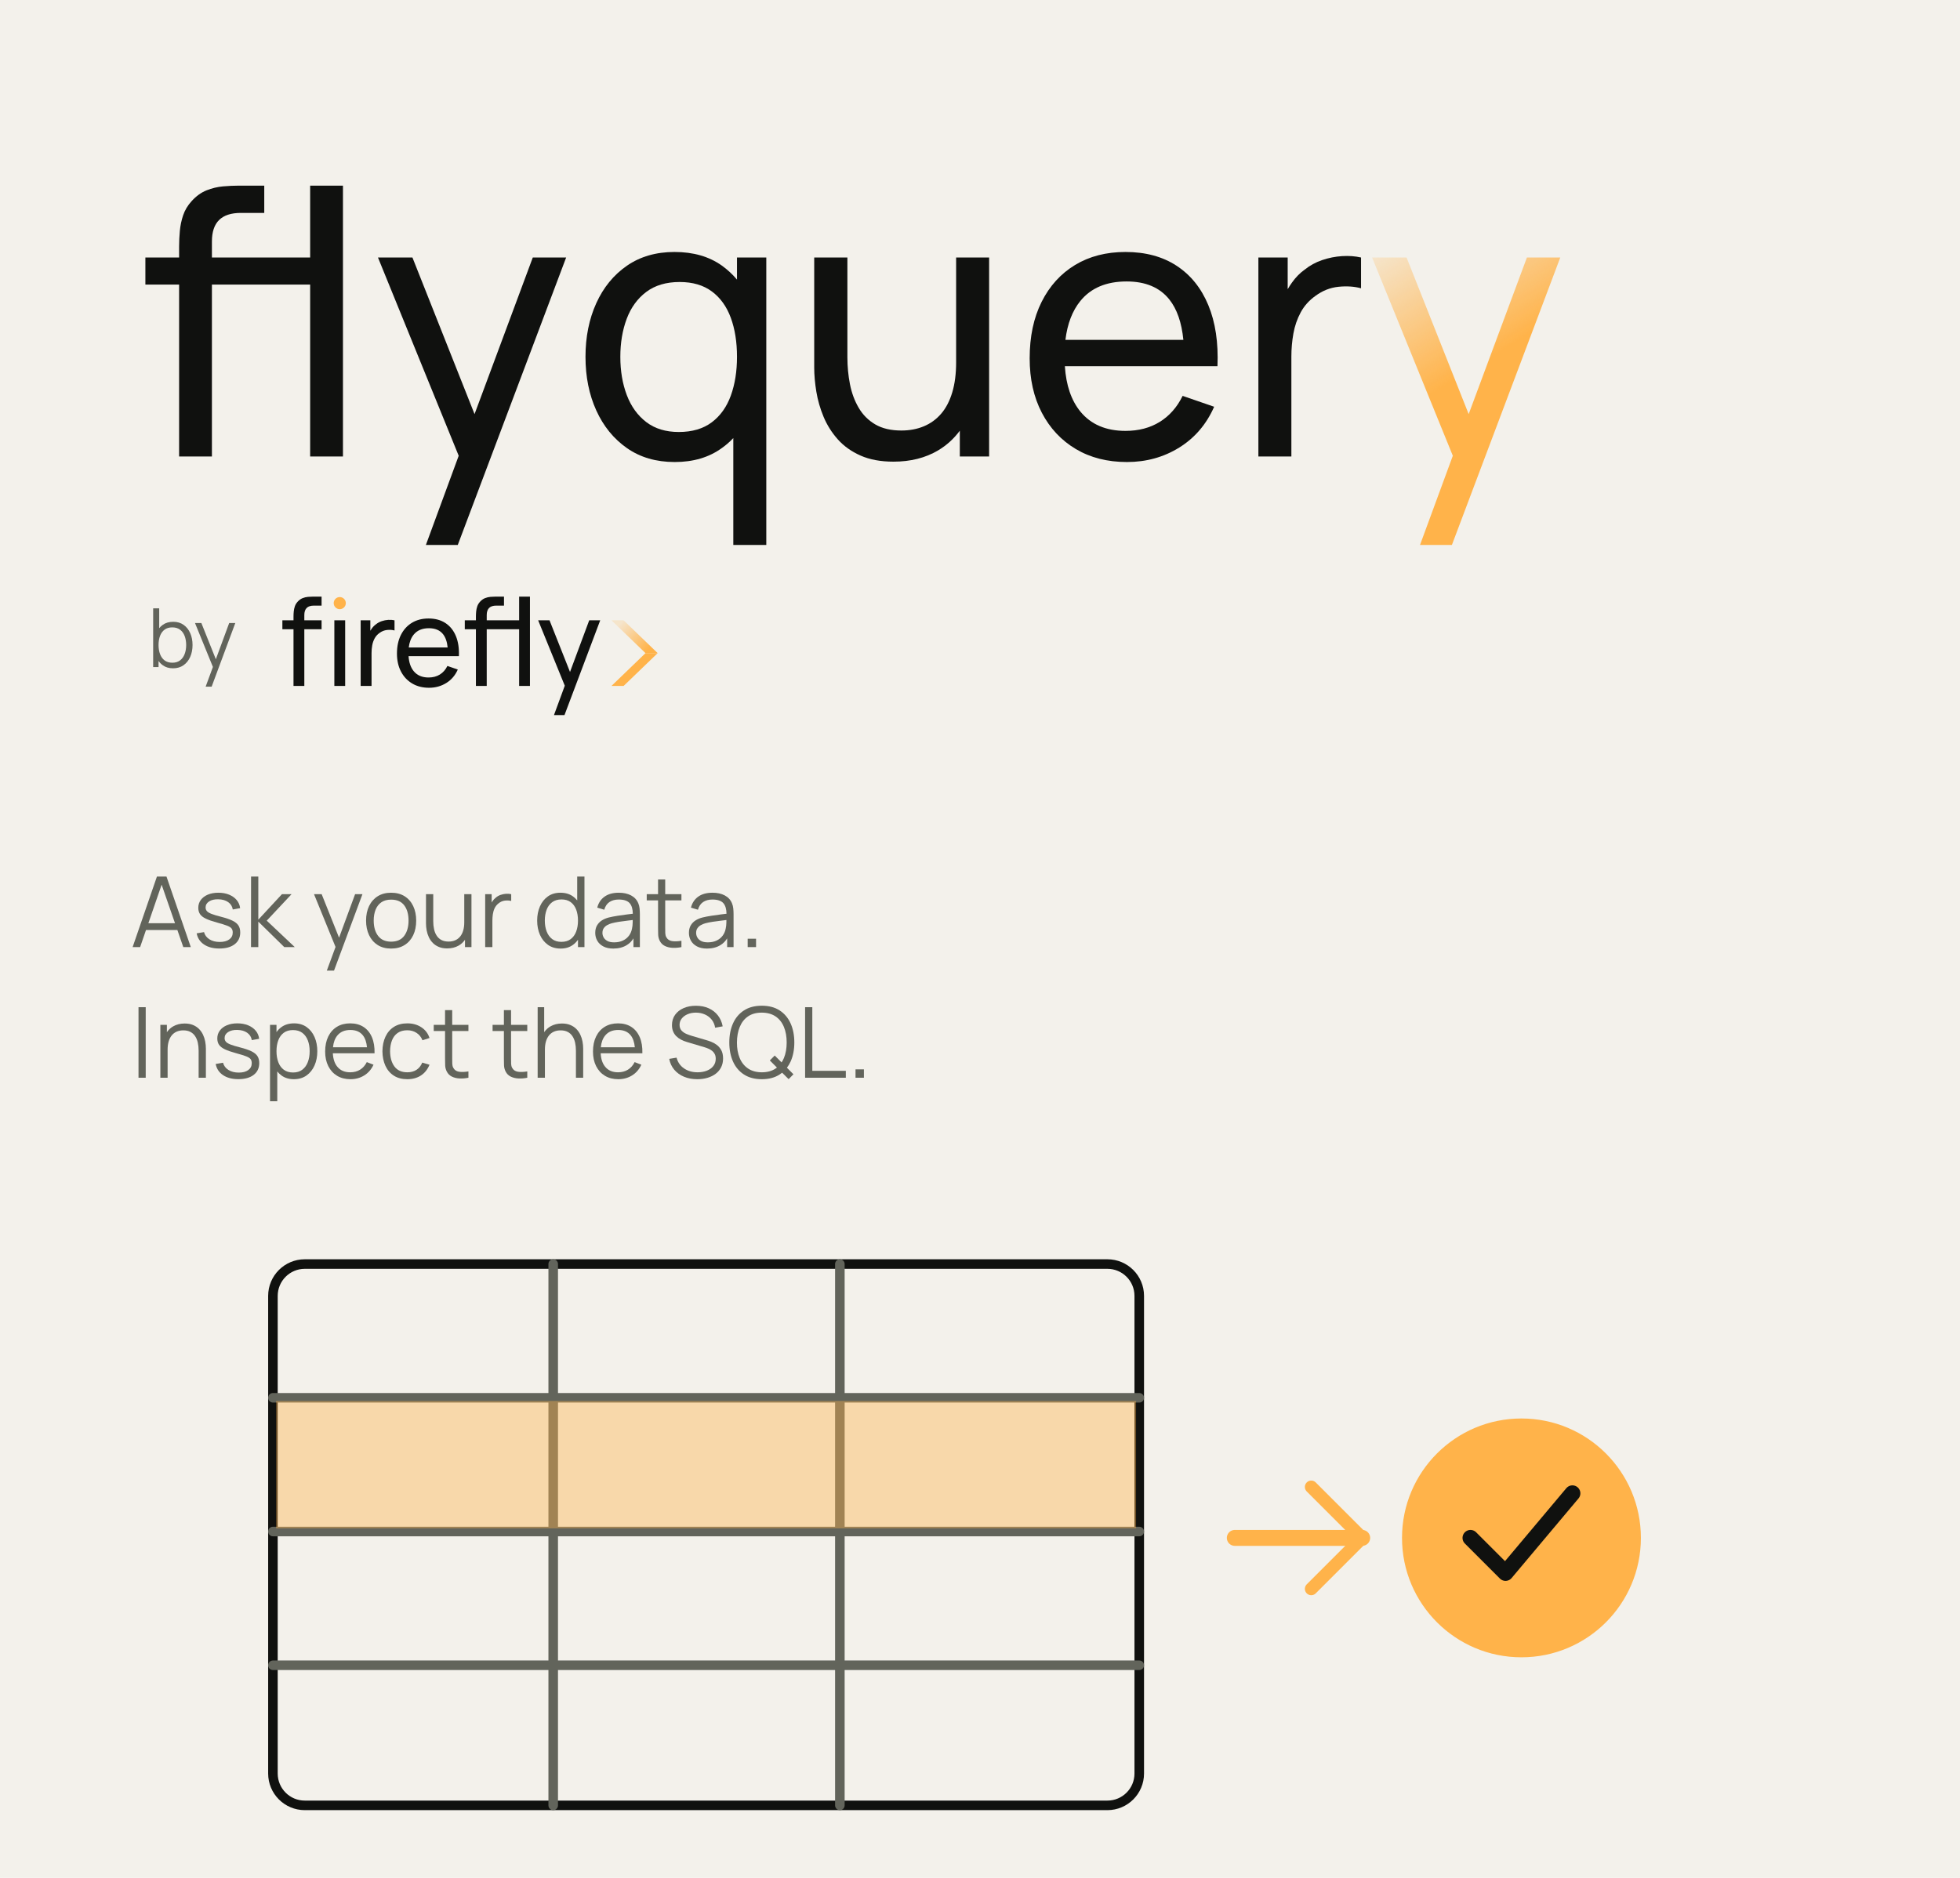
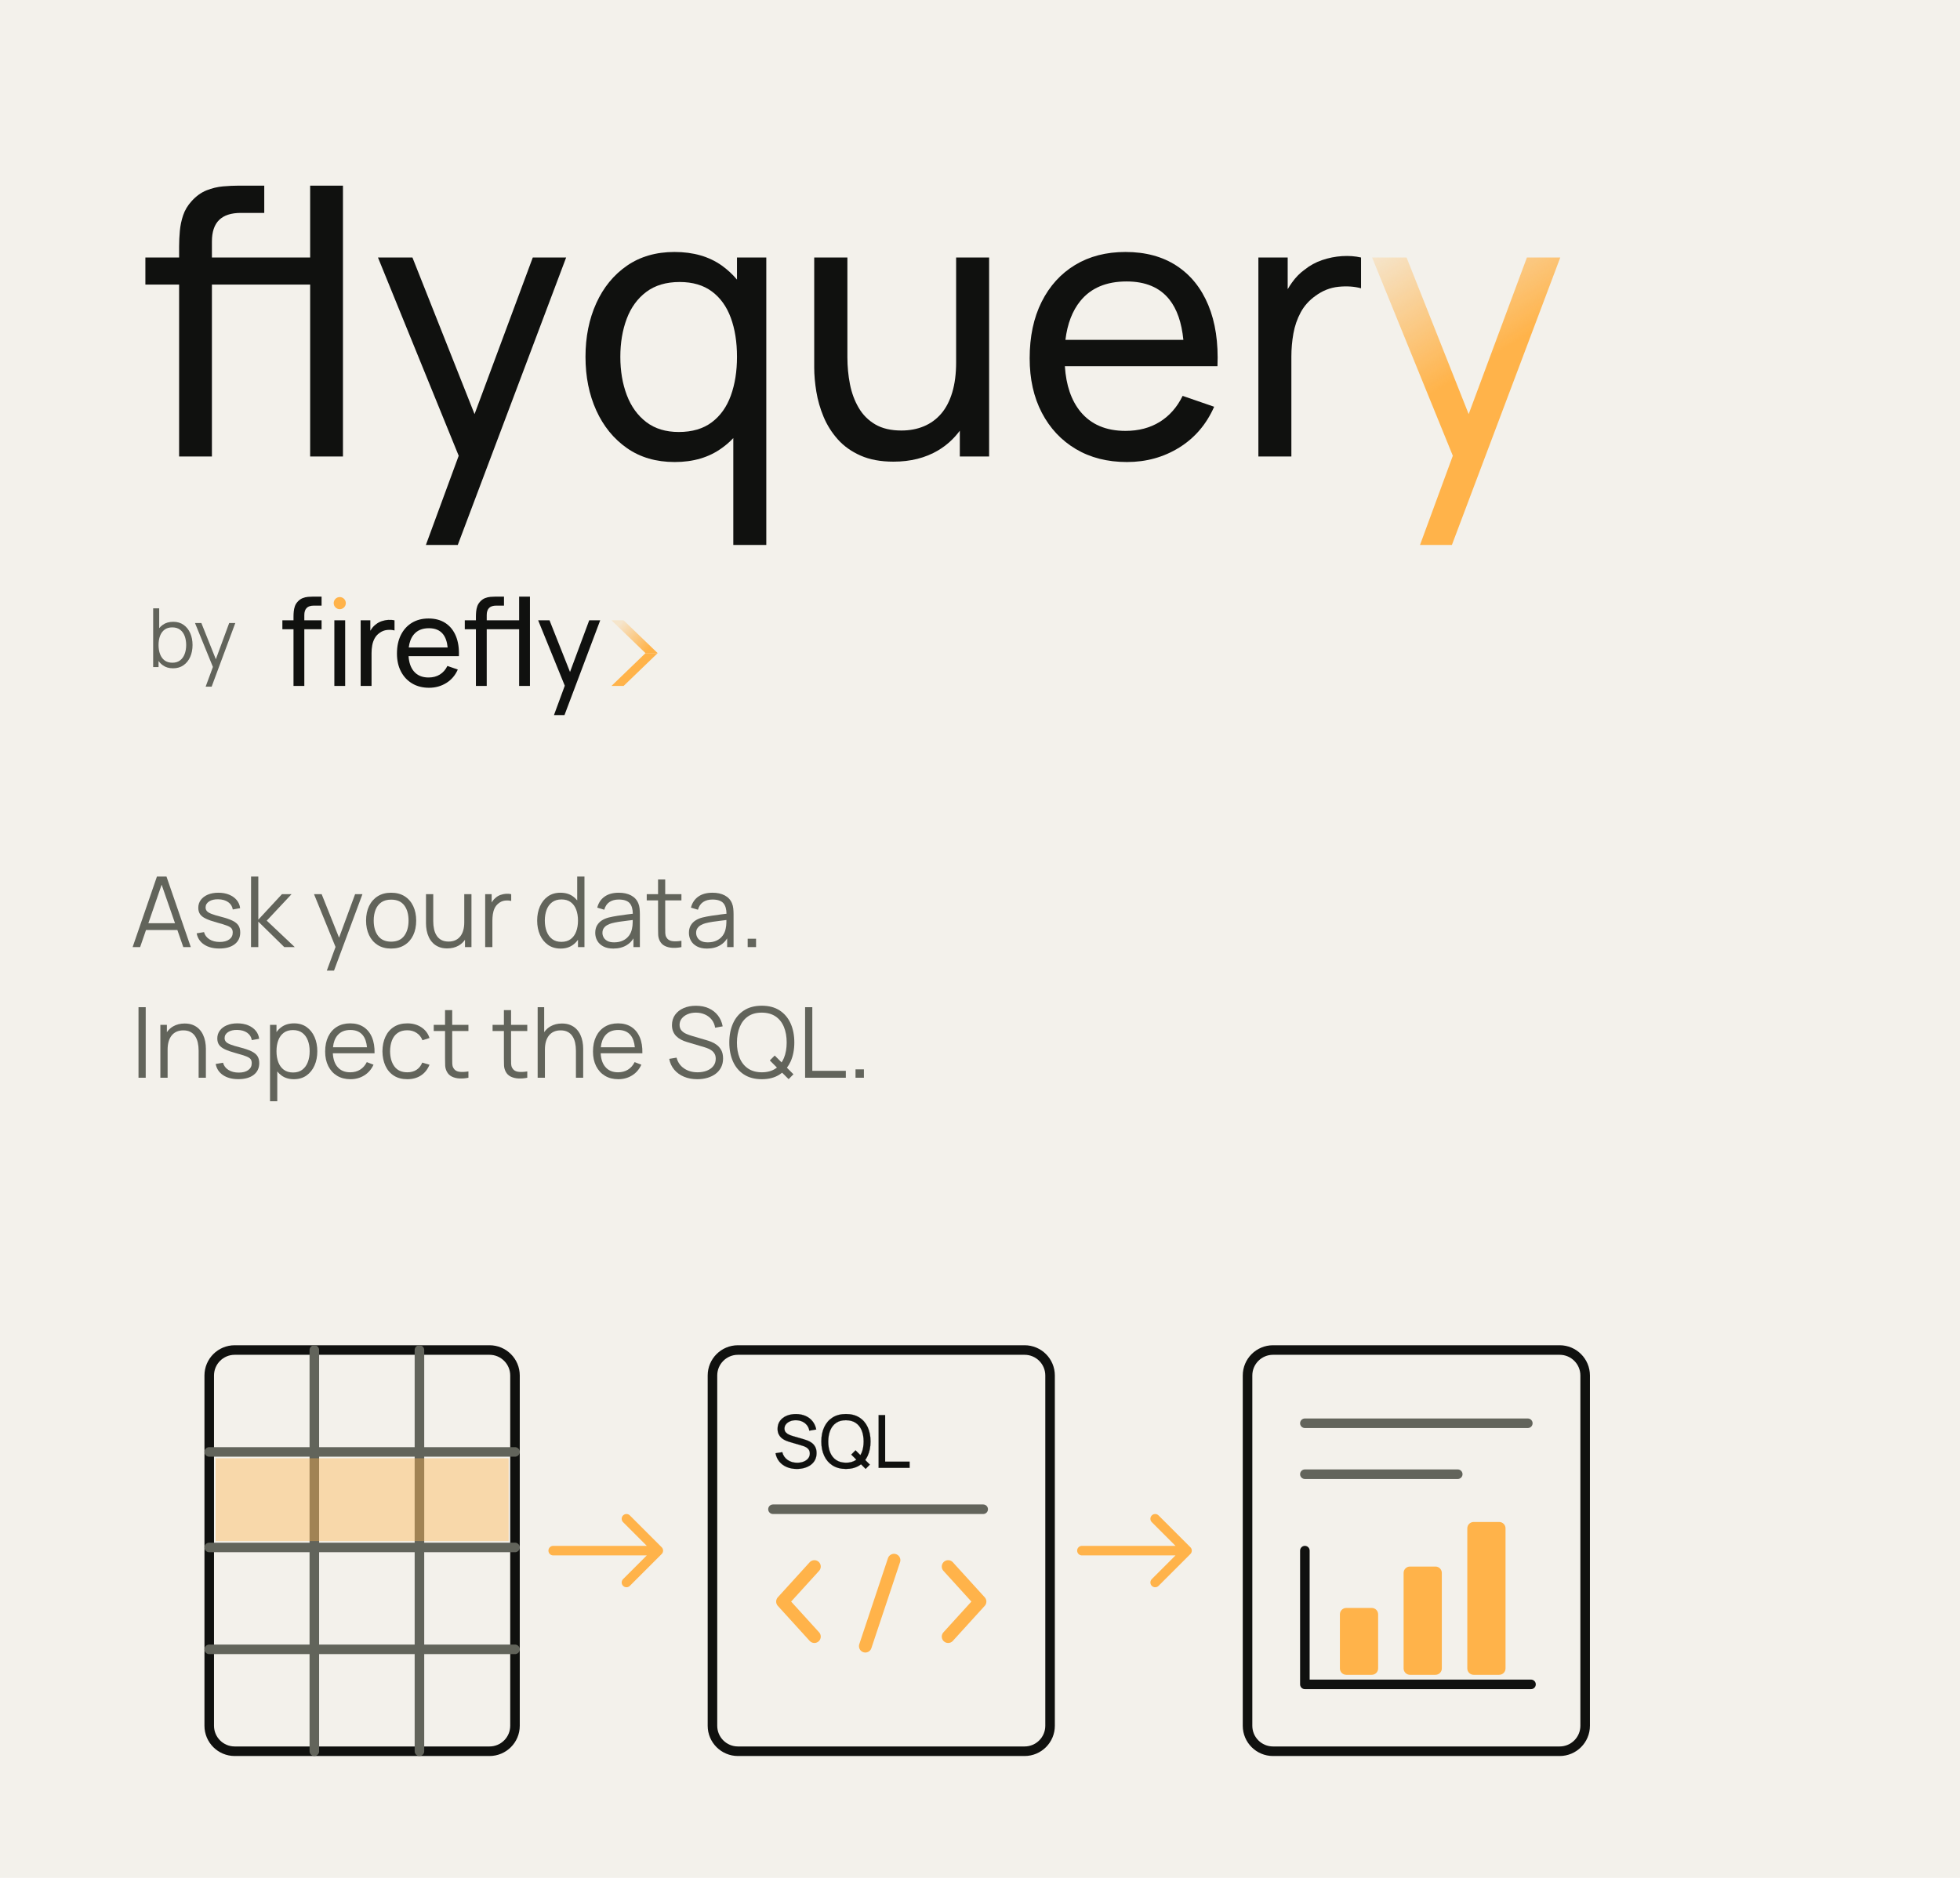
<svg xmlns="http://www.w3.org/2000/svg" width="480" height="460" viewBox="0 0 480 460" role="img">
  <rect width="480" height="460" fill="#f3f1eb" />
  <svg x="20" y="28" width="380" height="156.04" viewBox="0 0 589.34 242">
    <g fill="#10110f" transform="translate(20 130) scale(0.07 -0.07)">
      <g transform="translate(0 0)">
        <path d="M243 0L243 933L60 933L60 1080L243 1080L243 1139Q243 1181 247 1224.5Q251 1268 265 1309.5Q279 1351 311 1386Q348 1427 392 1444.5Q436 1462 481.5 1466Q527 1470 568 1470L705 1470L705 1322L578 1322Q499 1322 460 1283.5Q421 1245 421 1167L421 1080L954 1080L954 1470L1132 1470L1132 0L954 0L954 933L421 933L421 0Z" />
      </g>
      <g transform="translate(1292 0)">
        <path d="M290 -480L468 4L30 1080L217 1080L554 230L870 1080L1051 1080L463 -480Z" />
      </g>
      <g transform="translate(2368 0)">
        <path d="M564 -30Q413 -30 305 45.5Q197 121 138.5 250Q80 379 80 541Q80 703 138.5 832Q197 961 305 1035.5Q413 1110 563 1110Q716 1110 820 1036Q866 1003 902 960L902 1080L1061 1080L1061 -480L882 -480L882 100Q854 70 820 46Q716 -30 564 -30ZM586 133Q695 133 765 185.5Q835 238 868.5 330.5Q902 423 902 541Q902 661 868.5 752.5Q835 844 766 895.5Q697 947 591 947Q481 947 409.5 893Q338 839 303.5 747Q269 655 269 541Q269 426 304 333.5Q339 241 409.5 187Q480 133 586 133Z" />
      </g>
      <g transform="translate(3569 0)">
        <path d="M550 -28Q446 -28 371.5 5Q297 38 248 93Q199 148 171 215Q143 282 131.5 352Q120 422 120 483L120 1080L300 1080L300 539Q300 463 314 392Q328 321 361.5 264Q395 207 451.5 174Q508 141 593 141Q660 141 715 164Q770 187 809 232.5Q848 278 869 348Q890 418 890 511L890 1080L1069 1080L1069 0L910 0L910 140Q861 74 792 33Q689 -28 550 -28Z" />
      </g>
      <g transform="translate(4778 0)">
        <path d="M608 -30Q449 -30 330.5 40.5Q212 111 146 237.5Q80 364 80 533Q80 710 145 839.5Q210 969 326.5 1039.5Q443 1110 600 1110Q763 1110 877.5 1035Q992 960 1049.5 821Q1107 682 1099 490L271 490Q281 335 355 244Q441 139 600 139Q707 139 786 188Q865 237 910 329L1081 270Q1018 127 891.5 48.5Q765 -30 608 -30ZM914 633Q900 774 838 852Q760 950 606 950Q441 950 355 844Q290 764 274 633Z" />
      </g>
      <g transform="translate(5959 0)">
        <path d="M140 0L140 1080L299 1080L299 908Q310 927 323 945Q353 987 391 1014Q433 1048 486 1066Q539 1084 594 1087.5Q649 1091 697 1080L697 913Q641 928 574 921Q507 914 450 872Q398 835 369.5 782Q341 729 330 667.5Q319 606 319 542L319 0Z" />
      </g>
      <g transform="translate(6686 0)">
        <defs>
          <linearGradient id="terminal-flyquery" gradientUnits="userSpaceOnUse" x1="30" y1="1080" x2="554" y2="230">
            <stop offset="0" stop-color="#ffb34a" stop-opacity="0.2" />
            <stop offset="0.8" stop-color="#ffb34a" stop-opacity="1" />
          </linearGradient>
        </defs>
        <path d="M290 -480L468 4L30 1080L217 1080L554 230L870 1080L1051 1080L463 -480Z" fill="url(#terminal-flyquery)" data-product-terminal="trail-y" />
      </g>
    </g>
    <g fill="#62645b" transform="translate(25 210) scale(0.0155 -0.0155)">
      <path d="M625 -30Q476 -30 373 46Q314 89 271 150L271 0L139 0L139 1440L287 1440L287 953Q325 1001 375 1036Q479 1110 631 1110Q779 1110 885 1035Q991 960 1047.5 831Q1104 702 1104 541Q1104 379 1047 250Q990 121 883 45.5Q776 -30 625 -30ZM610 107Q723 107 798 164Q873 221 910.5 319.5Q948 418 948 541Q948 663 911 761Q874 859 798.5 916Q723 973 607 973Q494 973 419.5 918Q345 863 308 765.5Q271 668 271 541Q271 416 308 317.5Q345 219 420 163Q495 107 610 107Z" transform="translate(0 0)" />
      <path d="M294 -480L472 3L33 1080L189 1080L544 192L871 1080L1021 1080L441 -480Z" transform="translate(1131 0)" />
    </g>
    <svg x="76" y="183" width="143" height="45.48" viewBox="5 -148 619.4 197">
      <defs>
        <linearGradient id="firefly-trail" gradientUnits="userSpaceOnUse" x1="567.4" y1="-108" x2="623.4" y2="-54">
          <stop offset="0" stop-color="#ffb34a" stop-opacity="0.2" />
          <stop offset="0.8" stop-color="#ffb34a" stop-opacity="1" />
        </linearGradient>
      </defs>
      <path d="M24.3 0L24.3 -93.3L6 -93.3L6 -108L24.3 -108L24.3 -113.9Q24.3 -118.1 24.7 -122.45Q25.1 -126.8 26.5 -130.95Q27.9 -135.1 31.1 -138.6Q34.8 -142.7 39.2 -144.45Q43.6 -146.2 48.15 -146.6Q52.7 -147 56.8 -147L70.5 -147L70.5 -132.2L57.8 -132.2Q49.9 -132.2 46 -128.35Q42.1 -124.5 42.1 -116.7L42.1 -108L70.5 -108L70.5 -93.3L42.1 -93.3L42.1 0ZM91.5 0L91.5 -108L109.3 -108L109.3 0ZM134.8 0L134.8 -108L150.7 -108L150.7 -90.8Q151.8 -92.7 153.1 -94.5Q156.1 -98.7 159.9 -101.4Q164.1 -104.8 169.4 -106.6Q174.7 -108.4 180.2 -108.75Q185.7 -109.1 190.5 -108L190.5 -91.3Q184.9 -92.8 178.2 -92.1Q171.5 -91.4 165.8 -87.2Q160.6 -83.5 157.75 -78.2Q154.9 -72.9 153.8 -66.75Q152.7 -60.6 152.7 -54.2L152.7 0ZM247.3 3Q231.4 3 219.55 -4.05Q207.7 -11.1 201.1 -23.75Q194.5 -36.4 194.5 -53.3Q194.5 -71 201 -83.95Q207.5 -96.9 219.15 -103.95Q230.8 -111 246.5 -111Q262.8 -111 274.25 -103.5Q285.7 -96 291.45 -82.1Q297.2 -68.2 296.4 -49L213.6 -49Q214.6 -33.5 222 -24.4Q230.6 -13.9 246.5 -13.9Q257.2 -13.9 265.1 -18.8Q273 -23.7 277.5 -32.9L294.6 -27Q288.3 -12.7 275.65 -4.85Q263 3 247.3 3ZM277.9 -63.3Q276.5 -77.4 270.3 -85.2Q262.5 -95 247.1 -95Q230.6 -95 222 -84.4Q215.5 -76.4 213.9 -63.3ZM324.4 0L324.4 -93.3L306.1 -93.3L306.1 -108L324.4 -108L324.4 -113.9Q324.4 -118.1 324.8 -122.45Q325.2 -126.8 326.6 -130.95Q328 -135.1 331.2 -138.6Q334.9 -142.7 339.3 -144.45Q343.7 -146.2 348.25 -146.6Q352.8 -147 356.9 -147L370.6 -147L370.6 -132.2L357.9 -132.2Q350 -132.2 346.1 -128.35Q342.2 -124.5 342.2 -116.7L342.2 -108L395.5 -108L395.5 -147L413.3 -147L413.3 0L395.5 0L395.5 -93.3L342.2 -93.3L342.2 0ZM452.8 48L470.6 -0.4L426.8 -108L445.5 -108L479.2 -23L510.8 -108L528.9 -108L470.1 48Z" fill="#10110f" />
      <circle cx="100.4" cy="-136.3" r="9.97" fill="#ffb34a" />
      <path d="M567.4 -108L623.4 -54L603.4 -54L547.4 -108Z" fill="url(#firefly-trail)" />
      <path d="M623.4 -54L567.4 0L547.4 0L603.4 -54Z" fill="#ffb34a" />
    </svg>
  </svg>
  <g fill="#62645b" transform="translate(32 232) scale(0.012 -0.012)">
    <path d="M40 0L536 1440L731 1440L1227 0L1074 0L953 349L313 349L193 0ZM905 487L632 1274L361 487Z" transform="translate(0 0)" />
    <path d="M543 -29Q353 -29 230.5 53Q108 135 80 281L230 306Q254 214 339.5 159.5Q425 105 551 105Q674 105 745 156.5Q816 208 816 297Q816 347 793.5 378.5Q771 410 702 437Q633 464 496 501Q349 541 266 581Q183 621 148 673.5Q113 726 113 802Q113 894 165 963.5Q217 1033 309 1071.5Q401 1110 523 1110Q645 1110 741.5 1070.5Q838 1031 897 960Q956 889 967 795L817 768Q802 863 722.5 918.5Q643 974 521 976Q406 979 334 932.5Q262 886 262 809Q262 766 288 735.5Q314 705 382.5 678Q451 651 578 619Q727 581 812 539Q897 497 933 440Q969 383 969 299Q969 146 855.5 58.5Q742 -29 543 -29Z" transform="translate(1267 0)" />
    <path d="M139 0L140 1440L288 1440L288 560L770 1080L966 1080L460 540L1032 0L818 0L288 520L288 0Z" transform="translate(2317 0)" />
    <path d="" transform="translate(3309 0)" />
    <path d="M294 -480L472 3L33 1080L189 1080L544 192L871 1080L1021 1080L441 -480Z" transform="translate(3709 0)" />
    <path d="M591 -30Q430 -30 316 43Q202 116 141 245Q80 374 80 541Q80 711 142 839Q204 967 318.5 1038.5Q433 1110 591 1110Q753 1110 867.5 1037.5Q982 965 1042.5 836.5Q1103 708 1103 541Q1103 371 1042 242.5Q981 114 866 42Q751 -30 591 -30ZM591 111Q771 111 859 230.5Q947 350 947 541Q947 737 858.5 853Q770 969 591 969Q470 969 391.5 914.5Q313 860 274.5 763.5Q236 667 236 541Q236 346 326 228.5Q416 111 591 111Z" transform="translate(4724 0)" />
    <path d="M553 -27Q456 -27 383.5 3Q311 33 260.5 84Q210 135 179 200.5Q148 266 134 339.5Q120 413 120 486L120 1080L268 1080L268 529Q268 440 285 364Q302 288 339.5 231.5Q377 175 436.5 144Q496 113 581 113Q659 113 718.5 140Q778 167 818.5 217.5Q859 268 880 340.5Q901 413 901 504L901 1080L1048 1080L1048 0L916 0L916 150Q864 75 787 31Q685 -27 553 -27Z" transform="translate(5907 0)" />
    <path d="M140 0L140 1080L272 1080L272 910Q282 927 293 943Q322 983 356 1009Q398 1046 454 1065.5Q510 1085 567 1088.5Q624 1092 671 1080L671 942Q612 957 542 949Q472 941 413 893Q359 851 332 792.5Q305 734 296 668.5Q287 603 287 539L287 0Z" transform="translate(7095 0)" />
    <path d="" transform="translate(7816 0)" />
    <path d="M559 -30Q408 -30 301 45.5Q194 121 137 250Q80 379 80 541Q80 702 136.5 831Q193 960 299 1035Q405 1110 553 1110Q705 1110 809 1036Q859 1001 897 953L897 1440L1045 1440L1045 0L913 0L913 150Q870 89 811 46Q708 -30 559 -30ZM574 107Q689 107 764 163Q839 219 876 317.5Q913 416 913 541Q913 668 876 765.5Q839 863 764.5 918Q690 973 577 973Q461 973 385 916Q309 859 272.5 761Q236 663 236 541Q236 418 273.5 319.5Q311 221 386 164Q461 107 574 107Z" transform="translate(8216 0)" />
    <path d="M449 -30Q327 -30 244.5 14Q162 58 121 131Q80 204 80 290Q80 378 115.5 440.5Q151 503 212.5 543Q274 583 355 604Q437 624 536.5 639.5Q636 655 732 667Q794 674 847 681Q845 823 785 894Q720 971 559 971Q448 971 371.5 921Q295 871 264 763L121 805Q158 950 270 1030Q382 1110 561 1110Q709 1110 812.5 1054.5Q916 999 959 894Q979 847 985 789Q991 731 991 671L991 0L860 0L860 178Q809 94 727 43Q611 -30 449 -30ZM466 97Q569 97 646 134Q723 171 770 235.5Q817 300 831 381Q843 433 844 496Q845 529 845 553Q794 546 739 540Q651 530 566.5 517Q482 504 414 486Q368 473 325 449.5Q282 426 254.5 387Q227 348 227 290Q227 243 250.5 199Q274 155 326.5 126Q379 97 466 97Z" transform="translate(9401 0)" />
    <path d="M728 0Q637 -19 548.5 -15Q460 -11 390.5 23Q321 57 285 129Q256 189 253.5 250.5Q251 312 251 391L251 954L20 954L20 1080L251 1080L251 1380L397 1380L397 1080L728 1080L728 954L397 954L397 397Q397 329 398.5 283.5Q400 238 419 203Q455 136 533.5 123Q612 110 728 129Z" transform="translate(10512 0)" />
    <path d="M449 -30Q327 -30 244.5 14Q162 58 121 131Q80 204 80 290Q80 378 115.5 440.5Q151 503 212.5 543Q274 583 355 604Q437 624 536.5 639.5Q636 655 732 667Q794 674 847 681Q845 823 785 894Q720 971 559 971Q448 971 371.5 921Q295 871 264 763L121 805Q158 950 270 1030Q382 1110 561 1110Q709 1110 812.5 1054.5Q916 999 959 894Q979 847 985 789Q991 731 991 671L991 0L860 0L860 178Q809 94 727 43Q611 -30 449 -30ZM466 97Q569 97 646 134Q723 171 770 235.5Q817 300 831 381Q843 433 844 496Q845 529 845 553Q794 546 739 540Q651 530 566.5 517Q482 504 414 486Q368 473 325 449.5Q282 426 254.5 387Q227 348 227 290Q227 243 250.5 199Q274 155 326.5 126Q379 97 466 97Z" transform="translate(11313 0)" />
    <path d="M168 0L168 171L339 171L339 0Z" transform="translate(12424 0)" />
  </g>
  <g fill="#62645b" transform="translate(32 264) scale(0.012 -0.012)">
    <path d="M160 0L160 1440L307 1440L307 0Z" transform="translate(0 0)" />
    <path d="M920 0L920 551Q920 641 903 716.5Q886 792 848.5 848.5Q811 905 751.5 936Q692 967 607 967Q529 967 469.5 940Q410 913 369.5 862.5Q329 812 308 740Q287 668 287 576L287 0L139 0L139 1080L272 1080L272 930Q324 1005 401 1049Q503 1107 635 1107Q732 1107 804.5 1077Q877 1047 927.5 996Q978 945 1009 879.5Q1040 814 1054 740.5Q1068 667 1068 594L1068 0Z" transform="translate(467 0)" />
    <path d="M543 -29Q353 -29 230.5 53Q108 135 80 281L230 306Q254 214 339.5 159.5Q425 105 551 105Q674 105 745 156.5Q816 208 816 297Q816 347 793.5 378.5Q771 410 702 437Q633 464 496 501Q349 541 266 581Q183 621 148 673.5Q113 726 113 802Q113 894 165 963.5Q217 1033 309 1071.5Q401 1110 523 1110Q645 1110 741.5 1070.5Q838 1031 897 960Q956 889 967 795L817 768Q802 863 722.5 918.5Q643 974 521 976Q406 979 334 932.5Q262 886 262 809Q262 766 288 735.5Q314 705 382.5 678Q451 651 578 619Q727 581 812 539Q897 497 933 440Q969 383 969 299Q969 146 855.5 58.5Q742 -29 543 -29Z" transform="translate(1655 0)" />
    <path d="M625 -30Q476 -30 373 46Q324 81 287 129L287 -480L139 -480L139 1080L271 1080L271 931Q314 993 375 1036Q479 1110 631 1110Q779 1110 885 1035Q991 960 1047.5 831Q1104 702 1104 541Q1104 379 1047 250Q990 121 883 45.5Q776 -30 625 -30ZM610 107Q723 107 798 164Q873 221 910.5 319.5Q948 418 948 541Q948 663 911 761Q874 859 798.5 916Q723 973 607 973Q494 973 419.5 918Q345 863 308 765.5Q271 668 271 541Q271 416 308 317.5Q345 219 420 163Q495 107 610 107Z" transform="translate(2705 0)" />
    <path d="M597 -30Q439 -30 323.5 40Q208 110 144 237Q80 364 80 535Q80 712 143 841Q206 970 320.5 1040Q435 1110 591 1110Q751 1110 864 1036.5Q977 963 1035 826Q1093 689 1088 499L237 499Q246 324 329 224Q421 111 591 111Q707 111 793.5 164.5Q880 218 930 319L1067 266Q1003 125 878.5 47.5Q754 -30 597 -30ZM934 622Q919 780 848 868Q761 975 595 975Q421 975 329 862Q255 772 240 622Z" transform="translate(3889 0)" />
    <path d="M588 -30Q425 -30 312 43Q199 116 140.5 244.5Q82 373 80 540Q82 710 142 838.5Q202 967 315 1038.5Q428 1110 589 1110Q753 1110 874.5 1030Q996 950 1041 811L897 765Q859 862 776.5 915.5Q694 969 588 969Q469 969 391 914.5Q313 860 275 763Q237 666 236 540Q238 346 326 228.5Q414 111 588 111Q698 111 775.5 161.5Q853 212 893 309L1041 265Q981 121 865 45.5Q749 -30 588 -30Z" transform="translate(5058 0)" />
    <path d="M728 0Q637 -19 548.5 -15Q460 -11 390.5 23Q321 57 285 129Q256 189 253.5 250.5Q251 312 251 391L251 954L20 954L20 1080L251 1080L251 1380L397 1380L397 1080L728 1080L728 954L397 954L397 397Q397 329 398.5 283.5Q400 238 419 203Q455 136 533.5 123Q612 110 728 129Z" transform="translate(6165 0)" />
    <path d="" transform="translate(6966 0)" />
    <path d="M728 0Q637 -19 548.5 -15Q460 -11 390.5 23Q321 57 285 129Q256 189 253.5 250.5Q251 312 251 391L251 954L20 954L20 1080L251 1080L251 1380L397 1380L397 1080L728 1080L728 954L397 954L397 397Q397 329 398.5 283.5Q400 238 419 203Q455 136 533.5 123Q612 110 728 129Z" transform="translate(7366 0)" />
    <path d="M920 0L920 551Q920 641 903 716.5Q886 792 848.5 848.5Q811 905 751.5 936Q692 967 607 967Q529 967 469.5 940Q410 913 369.5 862.5Q329 812 308 740Q287 668 287 576L287 0L139 0L139 1440L272 1440L272 930Q324 1005 401 1049Q503 1107 635 1107Q732 1107 804.5 1077Q877 1047 927.5 996Q978 945 1009 879.5Q1040 814 1054 740.5Q1068 667 1068 594L1068 0Z" transform="translate(8167 0)" />
    <path d="M597 -30Q439 -30 323.5 40Q208 110 144 237Q80 364 80 535Q80 712 143 841Q206 970 320.5 1040Q435 1110 591 1110Q751 1110 864 1036.5Q977 963 1035 826Q1093 689 1088 499L237 499Q246 324 329 224Q421 111 591 111Q707 111 793.5 164.5Q880 218 930 319L1067 266Q1003 125 878.5 47.5Q754 -30 597 -30ZM934 622Q919 780 848 868Q761 975 595 975Q421 975 329 862Q255 772 240 622Z" transform="translate(9355 0)" />
    <path d="" transform="translate(10524 0)" />
    <path d="M640 -30Q489 -30 368.5 20.5Q248 71 169.5 164Q91 257 67 385L217 410Q253 270 369 190.5Q485 111 646 111Q752 111 836 144.5Q920 178 968 240Q1016 302 1016 387Q1016 443 996 482.5Q976 522 943 548Q910 574 871 591.5Q832 609 795 620L430 729Q364 748 308 777.5Q252 807 210.5 848.5Q169 890 146 946Q123 1002 123 1074Q123 1196 187 1285Q251 1374 362 1422Q473 1470 615 1469Q759 1469 872.5 1418Q986 1367 1060 1272.5Q1134 1178 1158 1049L1004 1021Q989 1115 935 1184Q881 1253 797.5 1290.5Q714 1328 614 1329Q517 1329 441.5 1296.5Q366 1264 322 1208Q278 1152 278 1080Q278 1007 318.5 963Q359 919 418.5 894Q478 869 534 853L816 770Q860 758 919.5 735.5Q979 713 1035.5 671.5Q1092 630 1129 563Q1166 496 1166 393Q1166 293 1126.5 214Q1087 135 1015.5 81Q944 27 848.5 -1.5Q753 -30 640 -30Z" transform="translate(10924 0)" />
    <path d="M1271 -29L1138 103Q1114 83 1087 66Q939 -30 723 -30Q508 -30 360 65.5Q212 161 136 330Q60 499 60 720Q60 941 136 1110Q212 1279 360 1374.5Q508 1470 723 1470Q939 1470 1086.5 1374.5Q1234 1279 1310.5 1110Q1387 941 1387 720Q1387 499 1311 330Q1279 261 1236 204L1369 71ZM723 111Q892 111 1005 188Q1019 198 1032 208L887 353L987 453L1127 313Q1154 354 1175 403Q1231 540 1231 720Q1231 900 1174.5 1037Q1118 1174 1005 1251Q892 1328 723 1329Q554 1329 442 1252Q330 1175 273.5 1037.5Q217 900 216 720Q215 540 271.5 403.5Q328 267 441 189.5Q554 112 723 111Z" transform="translate(12157 0)" />
    <path d="M160 0L160 1440L307 1440L307 141L991 141L991 0Z" transform="translate(13604 0)" />
    <path d="M168 0L168 171L339 171L339 0Z" transform="translate(14625 0)" />
  </g>
  <g transform="translate(45 280) scale(.78)">
    <g fill="none" stroke="#10110f" stroke-width="3" stroke-linecap="round" stroke-linejoin="round">
-       <rect x="28" y="38" width="272" height="170" rx="10" />
-       <path d="M28 80H300M28 122H300M28 164H300M116 38V208M206 38V208" stroke="#62645b" />
-       <rect x="29" y="81" width="270" height="40" fill="#ffb34a" fill-opacity=".4" stroke="none" />
-       <path d="M330 124H370" stroke="#ffb34a" stroke-width="5" />
-       <path d="M354 108l16 16-16 16" stroke="#ffb34a" stroke-width="4" />
-       <circle cx="420" cy="124" r="36" fill="#ffb34a" stroke="#ffb34a" />
-       <path d="M404 124l11 11 21-25" stroke="#10110f" stroke-width="5" />
+       <g fill="none" stroke="#ffb34a" stroke-width="3" stroke-linecap="round" stroke-linejoin="round">
+         <path d="M116 128H149m-10-10 10 10-10 10M282 128H315m-10-10 10 10-10 10" />
+       </g>
+       <rect x="8" y="65" width="96" height="126" rx="8" />
+       <path d="M8 97H104M8 127H104M8 159H104M41 65V191M74 65V191" stroke="#62645b" />
+       <rect x="10" y="99" width="92" height="26" fill="#ffb34a" fill-opacity=".4" stroke="none" />
+       <rect x="166" y="65" width="106" height="126" rx="8" />
+       <g fill="#10110f" transform="translate(185 102) scale(0.0115 -0.0115)">
+         <path d="M651 -30Q498 -30 375.5 22Q253 74 173.5 170.5Q94 267 70 399L254 428Q289 292 399.5 215.5Q510 139 660 139Q757 139 835.5 169.5Q914 200 960 257Q1006 314 1006 392Q1006 440 989.5 474.5Q973 509 944.5 533.5Q916 558 880 575Q844 592 805 603L438 712Q378 730 322 757.5Q266 785 222 826.5Q178 868 152 926.5Q126 985 126 1065Q126 1193 192.5 1283.5Q259 1374 373 1422Q487 1470 630 1469Q775 1468 889.5 1417.5Q1004 1367 1079.5 1273Q1155 1179 1181 1048L992 1015Q977 1103 925.5 1166.5Q874 1230 797 1264.5Q720 1299 628 1300Q540 1301 469 1272Q398 1243 356 1191.5Q314 1140 314 1073Q314 1007 352 966.5Q390 926 445.5 902.5Q501 879 554 864L828 785Q875 772 936.5 749Q998 726 1056 684.5Q1114 643 1152 574.5Q1190 506 1190 402Q1190 298 1148.5 217Q1107 136 1033 81.5Q959 27 861 -1.5Q763 -30 651 -30Z" transform="translate(0 0)" />
+         <path d="M1270 -29L1144 97Q1122 80 1098 65Q948 -30 732 -30Q517 -30 367 65Q217 160 138.5 329Q60 498 60 720Q60 942 138.5 1111Q217 1280 367 1375Q517 1470 732 1470Q948 1470 1098 1375Q1248 1280 1326 1111Q1404 942 1404 720Q1404 498 1326 329Q1297 267 1259 214L1385 88ZM732 140Q893 139 1001 213Q1008 218 1016 224L877 362L994 479L1126 347Q1146 379 1162 417Q1215 548 1215 720Q1215 893 1161.5 1023Q1108 1153 1000.5 1226Q893 1299 732 1300Q571 1301 464.5 1228Q358 1155 304 1024Q250 893 249 720Q248 548 302 418Q356 288 463.5 214.5Q571 141 732 140Z" transform="translate(1260 0)" />
+         <path d="M160 0L160 1440L338 1440L338 169L1006 169L1006 0Z" transform="translate(2724 0)" />
+       </g>
+       <path d="M185 115H251" stroke="#62645b" />
+       <path d="M198 133l-10 11 10 11M240 133l10 11-10 11M223 131l-9 27" stroke="#ffb34a" stroke-width="4" />
+       <rect x="334" y="65" width="106" height="126" rx="8" />
+       <path d="M352 88H422M352 104H400" stroke="#62645b" />
+       <path d="M352 170H423M352 128V170" />
+       <g stroke="none" fill="#ffb34a">
+         <rect x="363" y="146" width="12" height="21" rx="2" />
+         <rect x="383" y="133" width="12" height="34" rx="2" />
+         <rect x="403" y="119" width="12" height="48" rx="2" />
+       </g>
    </g>
  </g>
</svg>
